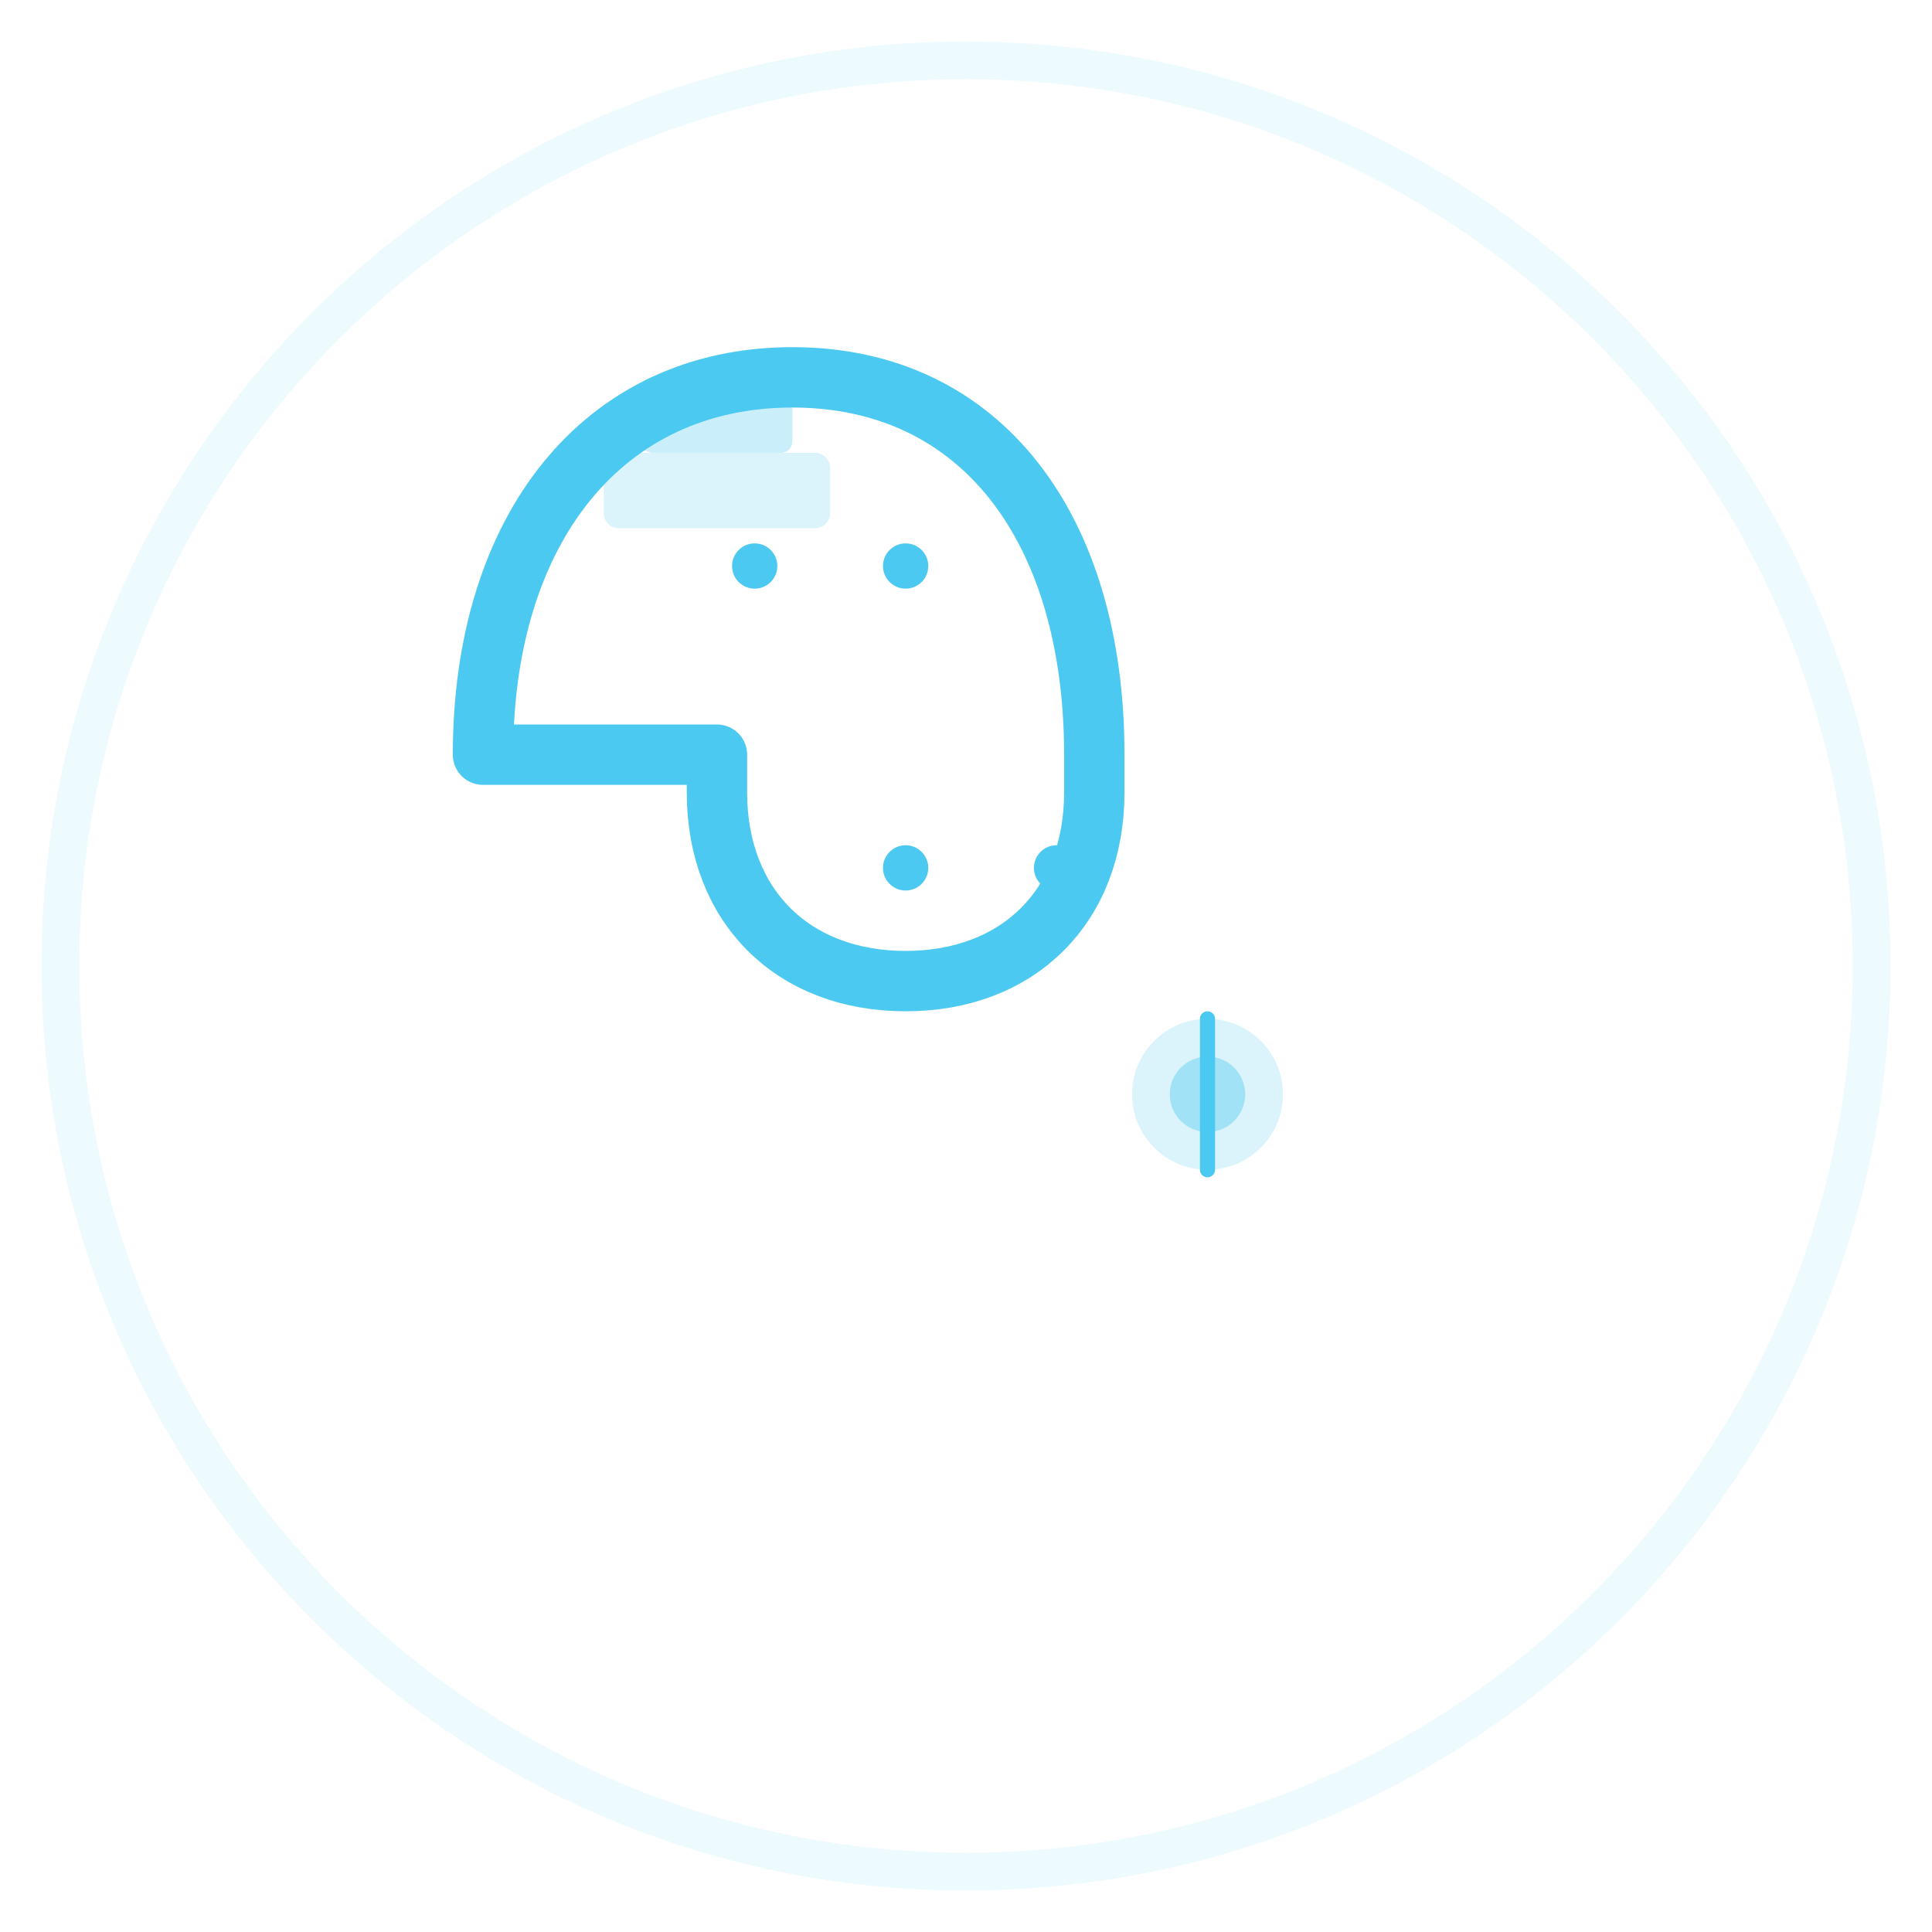
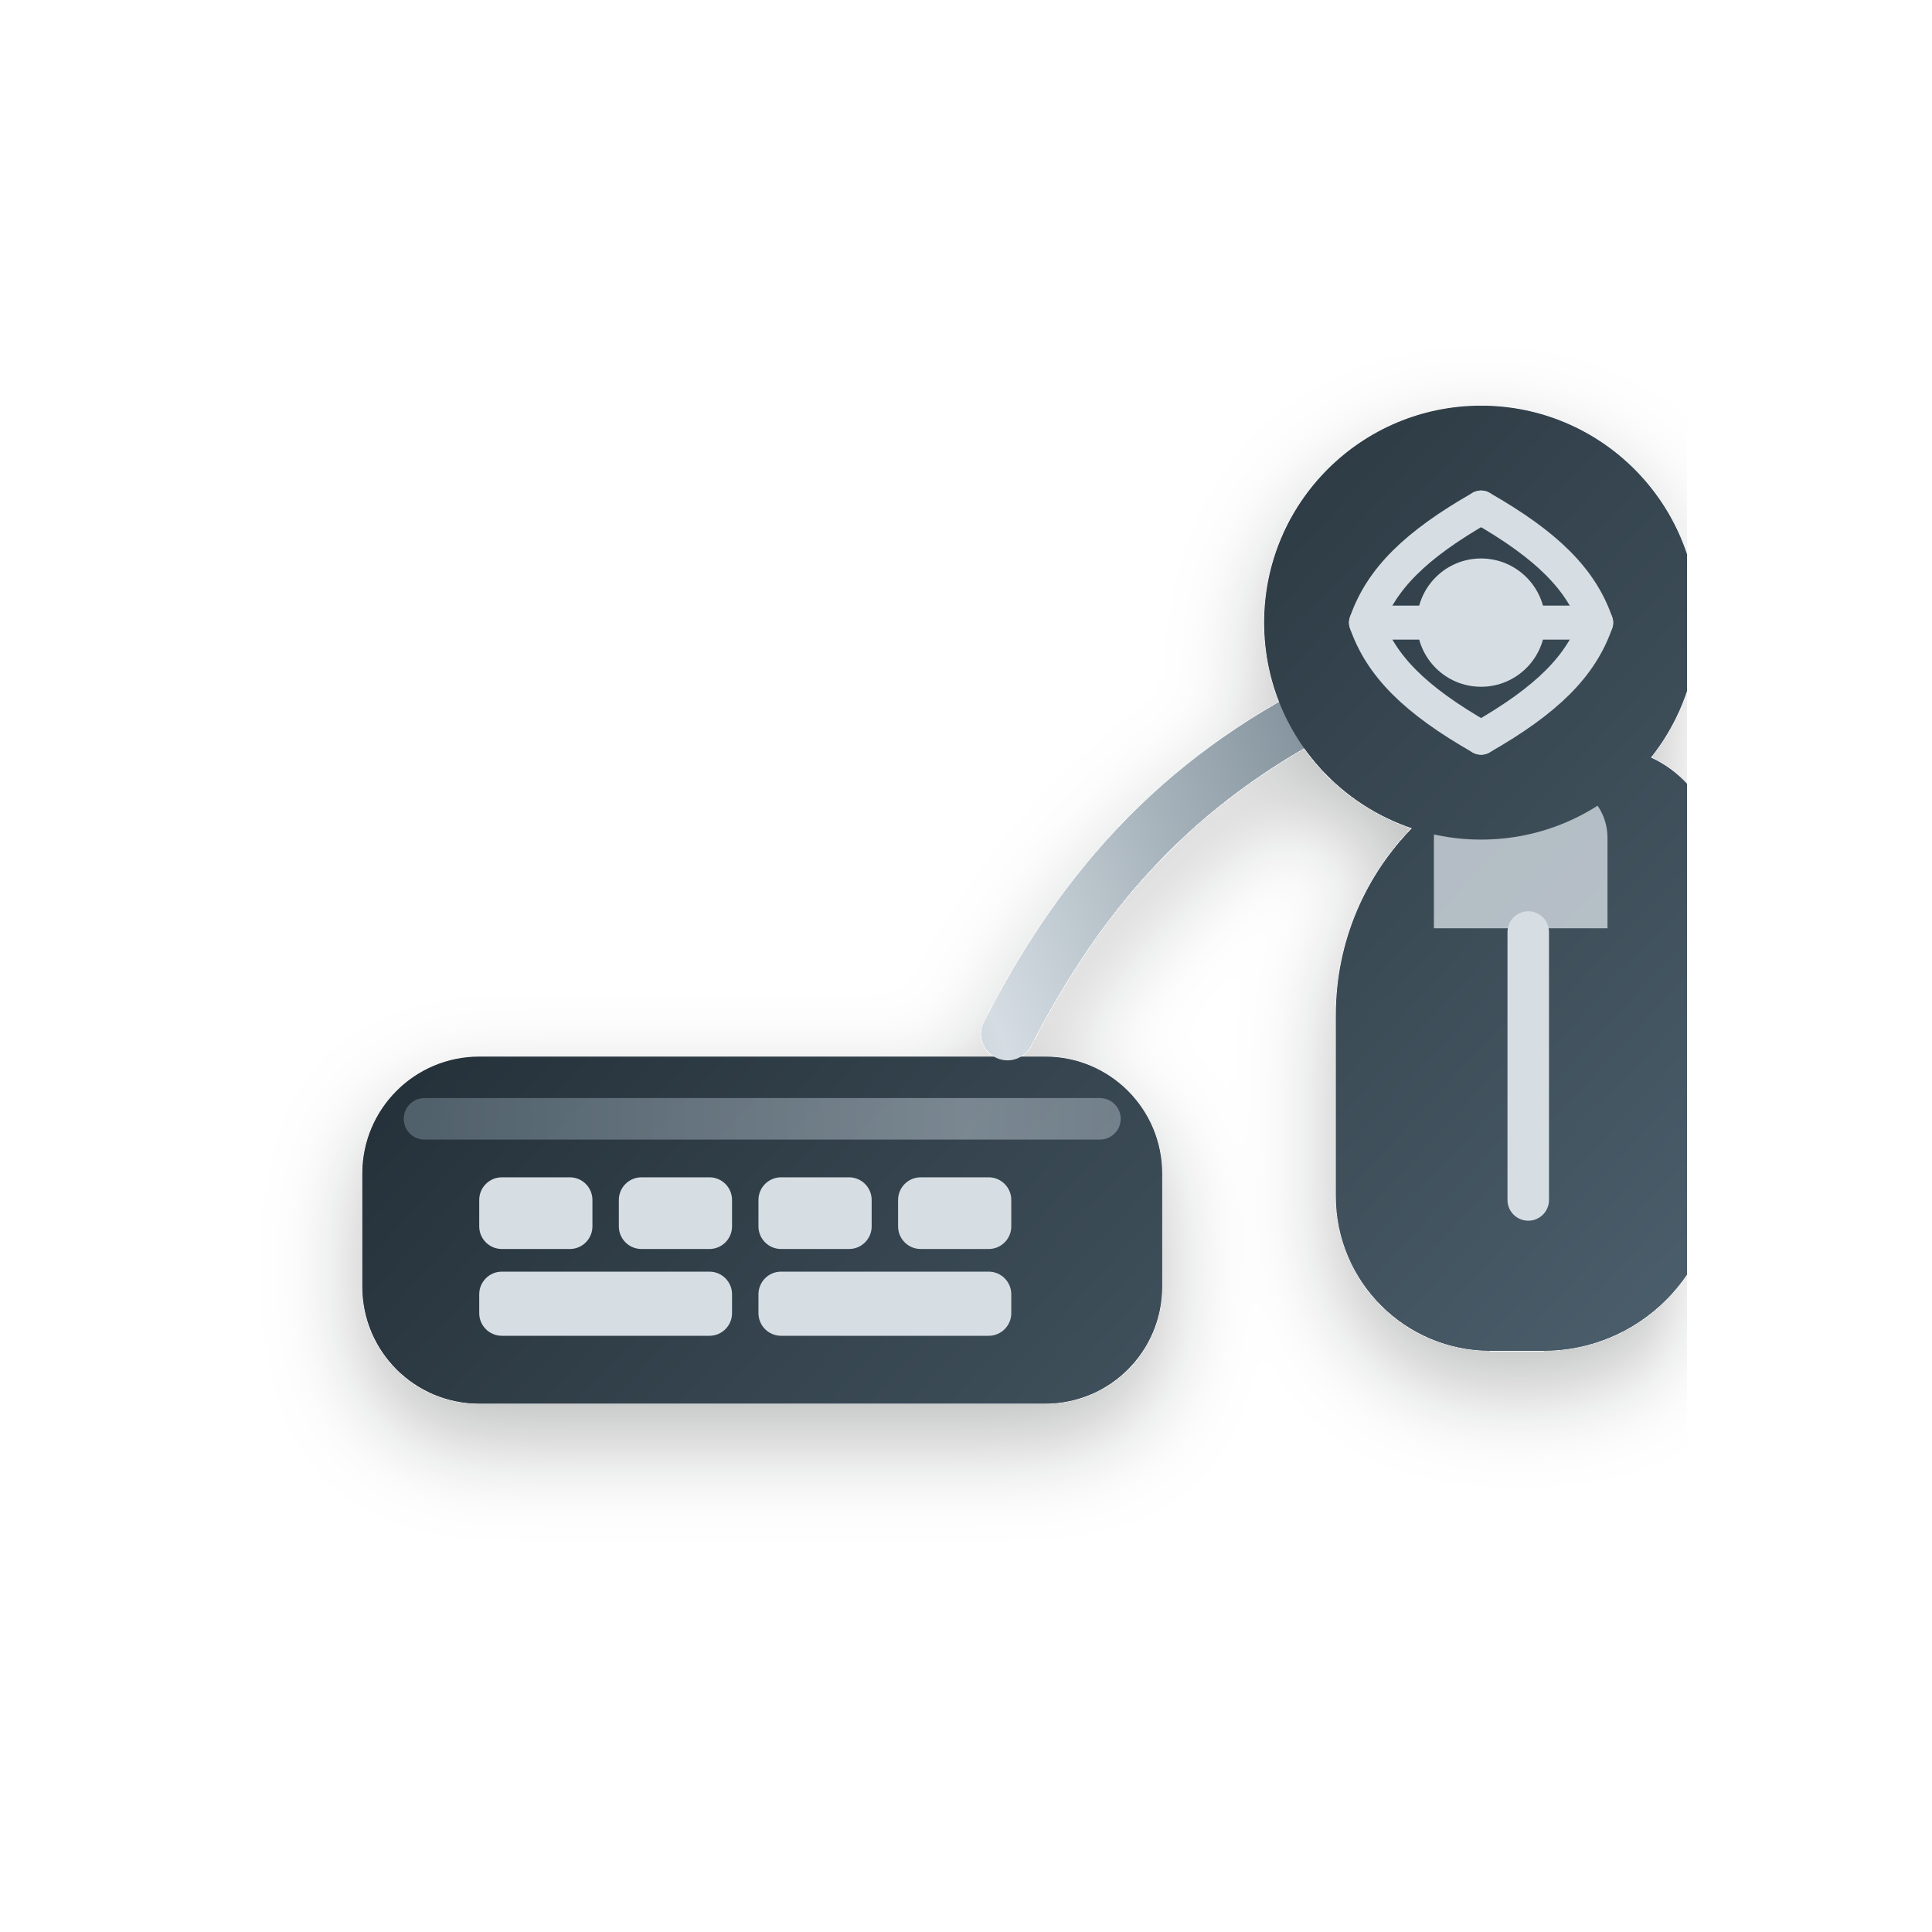
<svg xmlns="http://www.w3.org/2000/svg" width="1024" height="1024" viewBox="0 0 1024 1024" fill="none">
-   <g id="flowkey-design">
-     <circle cx="512" cy="512" r="480" fill="none" stroke="#4CC9F0" stroke-width="20" opacity="0.1" />
-     <path d="M256 400               C256 280 320 200 420 200               C520 200 580 280 580 400              L580 420              C580 480 540 520 480 520              C420 520 380 480 380 420              L380 400              Z" fill="none" stroke="#4CC9F0" stroke-width="32" stroke-linejoin="round" stroke-linecap="round" />
-     <rect x="320" y="240" width="120" height="40" rx="8" fill="#4CC9F0" opacity="0.2" />
-     <rect x="340" y="200" width="80" height="40" rx="6" fill="#4CC9F0" opacity="0.3" />
-     <circle cx="640" cy="580" r="40" fill="#4CC9F0" opacity="0.2" />
-     <circle cx="640" cy="580" r="20" fill="#4CC9F0" opacity="0.4" />
-     <line x1="640" y1="540" x2="640" y2="620" stroke="#4CC9F0" stroke-width="8" stroke-linecap="round" />
-     <circle cx="400" cy="300" r="12" fill="#4CC9F0" />
-     <circle cx="480" cy="300" r="12" fill="#4CC9F0" />
-     <circle cx="560" cy="460" r="12" fill="#4CC9F0" />
-     <circle cx="480" cy="460" r="12" fill="#4CC9F0" />
+   <defs>
+     <linearGradient id="deviceFill" x1="228" y1="292" x2="790" y2="814" gradientUnits="userSpaceOnUse">
+       <stop stop-color="#1A242B" />
+       <stop offset="1" stop-color="#4B5E6B" />
+     </linearGradient>
+     <linearGradient id="deviceTop" x1="232" y1="292" x2="792" y2="292" gradientUnits="userSpaceOnUse">
+       <stop stop-color="#738693" />
+       <stop offset="0.5" stop-color="#B1BDC6" />
+       <stop offset="1" stop-color="#738693" />
+     </linearGradient>
+     <linearGradient id="wire" x1="222" y1="616" x2="810" y2="404" gradientUnits="userSpaceOnUse">
+       <stop stop-color="#5B6E7A" />
+       <stop offset="0.5" stop-color="#D5DDE3" />
+       <stop offset="1" stop-color="#5B6E7A" />
+     </linearGradient>
+     <filter id="softShadow" x="130" y="184" width="764" height="658" filterUnits="userSpaceOnUse" color-interpolation-filters="sRGB">
+       <feFlood flood-opacity="0" result="BackgroundImageFix" />
+       <feColorMatrix in="SourceAlpha" type="matrix" values="0 0 0 0 0 0 0 0 0 0 0 0 0 0 0 0 0 0 127 0" result="hardAlpha" />
+       <feOffset dy="20" />
+       <feGaussianBlur stdDeviation="24" />
+       <feComposite in2="hardAlpha" operator="out" />
+       <feColorMatrix type="matrix" values="0 0 0 0 0.027 0 0 0 0 0.039 0 0 0 0 0.047 0 0 0 0.26 0" />
+       <feBlend mode="normal" in2="BackgroundImageFix" result="effect1_dropShadow_1_1" />
+       <feBlend mode="normal" in="SourceGraphic" in2="effect1_dropShadow_1_1" result="shape" />
+     </filter>
+   </defs>
+   <g filter="url(#softShadow)">
+     <rect x="192" y="560" width="424" height="184" rx="62" fill="url(#deviceFill)" />
+     <rect x="214" y="582" width="380" height="22" rx="11" fill="url(#deviceTop)" fill-opacity="0.56" />
+     <rect x="254" y="624" width="60" height="38" rx="12" fill="#D6DEE4" />
+     <rect x="328" y="624" width="60" height="38" rx="12" fill="#D6DEE4" />
+     <rect x="402" y="624" width="60" height="38" rx="12" fill="#D6DEE4" />
+     <rect x="476" y="624" width="60" height="38" rx="12" fill="#D6DEE4" />
+     <rect x="254" y="674" width="134" height="34" rx="12" fill="#D6DEE4" />
+     <rect x="402" y="674" width="134" height="34" rx="12" fill="#D6DEE4" />
+     <path d="M708 538C708 459.68 771.68 396 850 396C883.137 396 910 422.863 910 456V624C910 674.81 868.81 716 818 716H790C744.712 716 708 679.288 708 634V538Z" fill="url(#deviceFill)" />
+     <path d="M760 444C760 427.431 773.431 414 790 414H822C838.569 414 852 427.431 852 444V492H760V444Z" fill="#D6DEE4" fill-opacity="0.78" />
+     <path d="M810 494V636" stroke="#D6DEE4" stroke-width="22" stroke-linecap="round" />
+     <path d="M534 548C580 458 638 404 720 366" stroke="url(#wire)" stroke-width="28" stroke-linecap="round" />
+     <path d="M670 330C670 266.487 721.487 215 785 215C848.513 215 900 266.487 900 330C900 393.513 848.513 445 785 445C721.487 445 670 393.513 670 330Z" fill="url(#deviceFill)" />
+     <circle cx="785" cy="330" r="34" fill="#D6DEE4" />
+     <path d="M724 330H846" stroke="#D6DEE4" stroke-width="18" stroke-linecap="round" />
+     <path d="M785 269C820 289 838 307 846 330C838 353 820 371 785 391" stroke="#D6DEE4" stroke-width="18" stroke-linecap="round" stroke-linejoin="round" />
+     <path d="M785 269C750 289 732 307 724 330C732 353 750 371 785 391" stroke="#D6DEE4" stroke-width="18" stroke-linecap="round" stroke-linejoin="round" />
  </g>
</svg>
